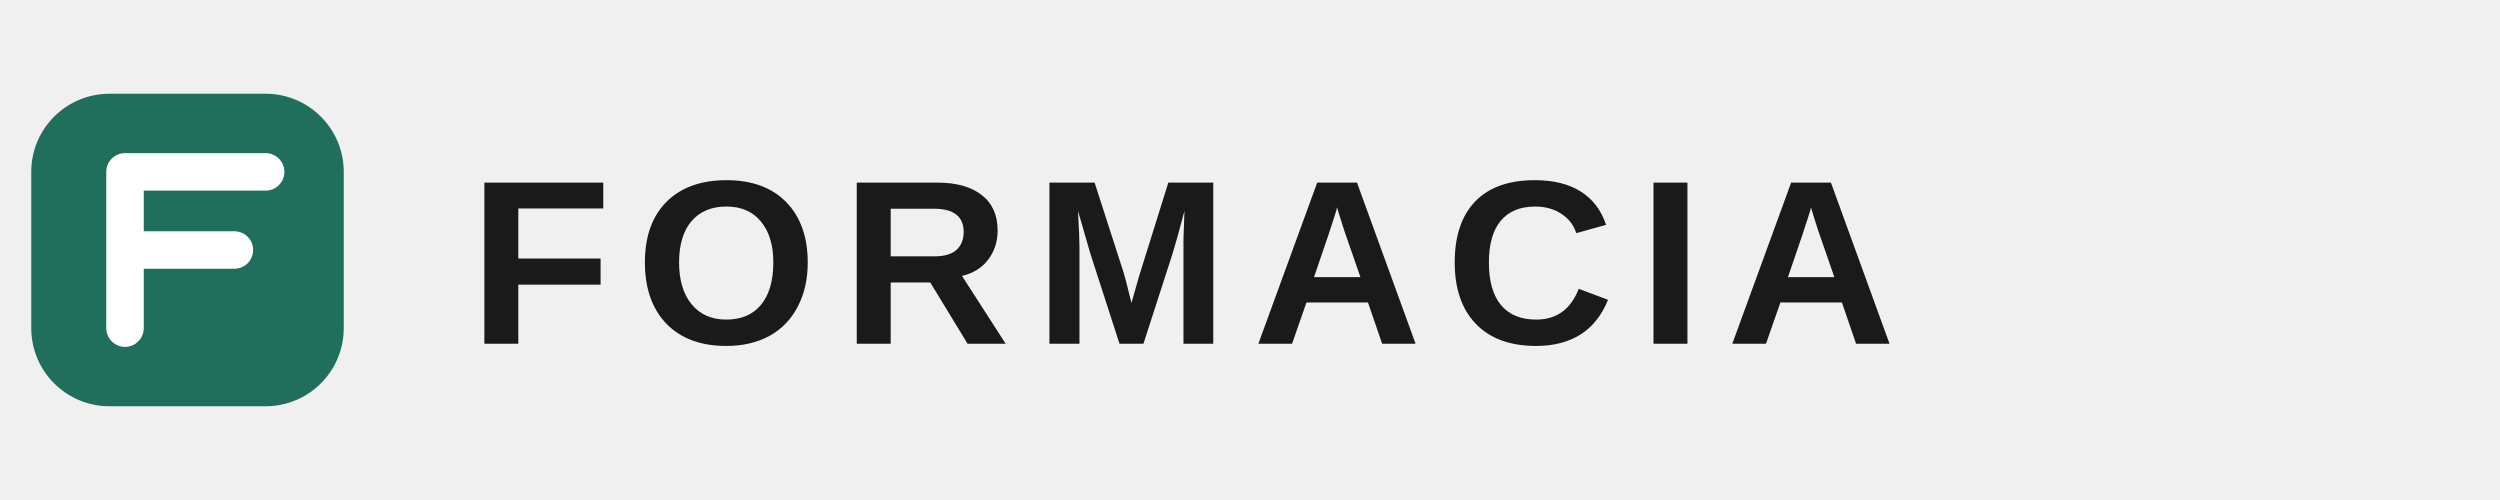
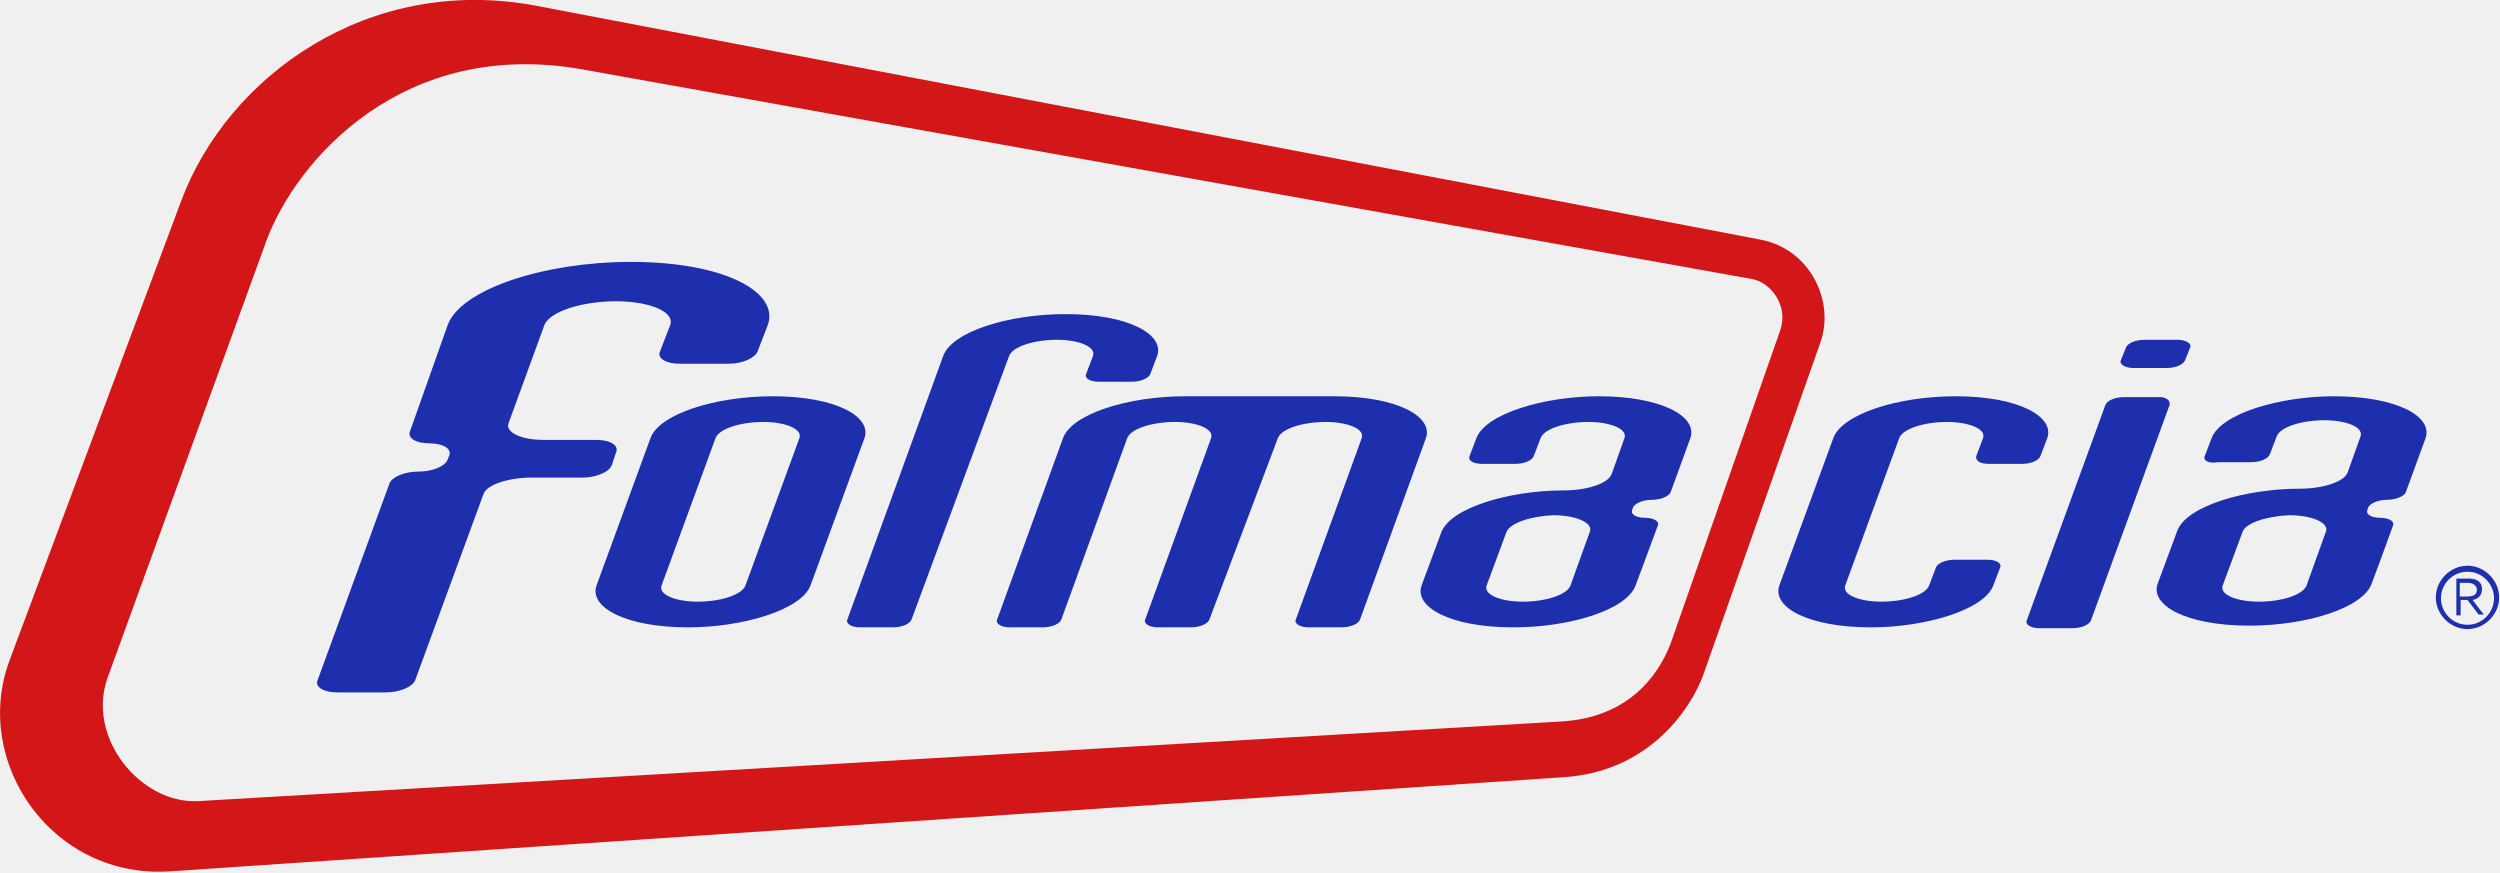
- <svg xmlns="http://www.w3.org/2000/svg" viewBox="0 0 160 32" role="img" aria-label="Formacia (заглушка)">
-   <rect x="2" y="6" width="20" height="20" rx="5" fill="#1f6f5c" />
-   <path d="M8 11h9M8 16h7M8 11v10" stroke="#fff" stroke-width="2.4" stroke-linecap="round" />
-   <text x="30" y="22" font-family="Arial, sans-serif" font-size="15" font-weight="700" letter-spacing="1.5" fill="#1a1a1a">FORMACIA</text>
+ <svg xmlns="http://www.w3.org/2000/svg" version="1.1" id="Слой_1" x="0px" y="0px" viewBox="0 0 292.1 101.9" style="enable-background:new 0 0 292.1 101.9;" xml:space="preserve">
+   <style type="text/css">
+ 	.st0{fill-rule:evenodd;clip-rule:evenodd;fill:#D31617;}
+ 	.st1{fill-rule:evenodd;clip-rule:evenodd;fill:#1D2FAD;}
+ 	.st2{fill:#1D2FAD;}
+ </style>
+   <g id="XMLID_494_">
+     <path id="XMLID_522_" class="st0" d="M68,8.1l136.7,24.5c2.2,0.4,4.3,3.1,3.3,6l-12.7,36.3c-1,2.8-4.1,8.9-12.9,9.4L23.2,93.6   C16.5,94,10,86.2,12.6,79.1l18.5-50.9C34.6,18.7,47.1,4.4,68,8.1z M62.8,0.7L205.7,28c5.8,1.1,8.7,7.2,7,12l-13.6,38.6   c-1.3,3.8-6.1,11.5-16.3,12.2L20,101.8C6.1,102.8-3.3,89.1,1.1,77.2l20.1-53.8C26.6,9,43-3.1,62.8,0.7z" />
+     <g id="XMLID_495_">
+       <path id="XMLID_509_" class="st1" d="M257.6,53.3l0.8-2.1c1.1-2.9,8-4.9,14.3-4.9c7.2,0,11.6,2.3,10.7,4.9l-2.3,6.3    c-0.2,0.5-1.2,0.9-2.2,0.9c-1,0-2,0.4-2.2,0.9l-0.1,0.3c-0.2,0.5,0.5,0.9,1.5,0.9c1,0,1.7,0.4,1.5,0.9l-1.6,4.4l-0.9,2.4    c-1,2.8-7.5,4.9-14.3,4.9c-7.4,0-11.6-2.4-10.7-4.9l2.3-6.2c1.1-2.9,8-4.9,14.3-4.9c2.7,0,5.2-0.8,5.6-1.9l1.5-4.2    c0.4-1.1-1.7-1.9-4.2-1.9c-2.7,0-5.2,0.8-5.6,1.9l-0.8,2.1c-0.2,0.5-1.1,0.9-2.2,0.9h-3.8C258,54.2,257.4,53.8,257.6,53.3z     M262,62.2l-2.3,6.2c-0.4,1.1,1.7,1.9,4.2,1.9c2.7,0,5.2-0.8,5.6-1.9l2.3-6.4c0.2-1-1.8-1.8-4.3-1.8    C264.9,60.3,262.3,61.1,262,62.2z M48.5,79.5c-0.3,0.7-1.7,1.4-3.4,1.4h-5.7c-1.7,0-2.6-0.7-2.3-1.4l8.4-23    c0.3-0.8,1.8-1.4,3.4-1.4c1.6,0,3.1-0.6,3.4-1.4l0.2-0.5c0.3-0.8-0.8-1.4-2.3-1.4c-1.6,0-2.6-0.6-2.3-1.4L52.3,38    c1.5-4.2,11.3-7.4,21.4-7.4c11.1,0,17.4,3.6,16,7.4l-1.2,3.1c-0.3,0.7-1.7,1.4-3.4,1.4h-5.7c-1.7,0-2.6-0.7-2.3-1.4l1.2-3.1    c0.6-1.6-2.5-2.8-6.3-2.8c-4,0-7.8,1.2-8.4,2.8l-4.2,11.5c-0.3,0.9,1.2,1.9,4.2,1.9h6.1c1.7,0,2.6,0.7,2.3,1.4l-0.5,1.5    c-0.4,1.1-2.4,1.5-3.3,1.5l-6.1,0c-2.6,0-5.2,0.8-5.6,1.9L48.5,79.5z M171.7,53.3l0.8-2.1c1.1-2.9,8-4.9,14.3-4.9    c7.2,0,11.6,2.3,10.7,4.9l-2.3,6.3c-0.2,0.5-1.2,0.9-2.2,0.9c-1,0-2,0.4-2.2,0.9l-0.1,0.3c-0.2,0.5,0.5,0.9,1.5,0.9    c1,0,1.7,0.4,1.5,0.9L192,66l-0.9,2.4c-1,2.8-7.5,4.9-14.3,4.9c-7.4,0-11.6-2.4-10.7-4.9l2.3-6.2c1.1-2.9,8-4.9,14.3-4.9    c2.7,0,5.2-0.8,5.6-1.9l1.5-4.2c0.4-1.1-1.7-1.9-4.2-1.9c-2.7,0-5.2,0.8-5.6,1.9l-0.8,2.1c-0.2,0.5-1.1,0.9-2.2,0.9h-3.8    C172.1,54.2,171.5,53.8,171.7,53.3z M176,62.2l-2.3,6.2c-0.4,1.1,1.7,1.9,4.2,1.9c2.7,0,5.2-0.8,5.6-1.9l2.3-6.4    c0.2-1-1.8-1.8-4.3-1.8C178.9,60.3,176.4,61.1,176,62.2z M106.5,72.4c-0.2,0.5-1.1,0.9-2.2,0.9h-3.8c-1.1,0-1.7-0.5-1.5-0.9    l11.2-30.8c1-2.8,7.5-4.9,14.3-4.9c7.4,0,11.6,2.4,10.7,4.9l-0.8,2.1c-0.2,0.5-1.1,0.9-2.2,0.9h-3.8c-1.2,0-1.7-0.5-1.5-0.9    l0.8-2.1c0.4-1.1-1.7-1.9-4.2-1.9c-2.7,0-5.2,0.8-5.6,1.9L106.5,72.4z M255.9,40.6l-0.6,1.5c-0.2,0.5-1.1,0.9-2.2,0.9h-3.8    c-1.1,0-1.7-0.5-1.5-0.9l0.6-1.5c0.2-0.5,1.1-0.9,2.2-0.9h3.8C255.5,39.7,256.1,40.2,255.9,40.6z M141.3,72.4    c-0.2,0.5-1.1,0.9-2.2,0.9h-3.8c-1.1,0-1.7-0.5-1.5-0.9l7.7-21.2c0.4-1.1-1.7-1.9-4.2-1.9c-2.7,0-5.2,0.8-5.6,1.9l-7.7,21.2    c-0.2,0.5-1.1,0.9-2.2,0.9h-3.8c-1.1,0-1.7-0.5-1.5-0.9l7.7-21.2c1-2.8,7.5-4.9,14.3-4.9h17.4c7.4,0,11.6,2.4,10.7,4.9l-7.7,21.2    c-0.2,0.5-1.1,0.9-2.2,0.9h-3.8c-1.1,0-1.7-0.5-1.5-0.9l7.7-21.2c0.4-1.1-1.7-1.9-4.2-1.9c-2.7,0-5.2,0.8-5.6,1.9L141.3,72.4z     M230.9,53.3l0.8-2.1c0.4-1.1-1.7-1.9-4.2-1.9c-2.7,0-5.2,0.8-5.6,1.9l-6.3,17.2c-0.4,1.1,1.7,1.9,4.2,1.9c2.7,0,5.2-0.8,5.6-1.9    l0.8-2.1c0.2-0.5,1.1-0.9,2.2-0.9h3.8c1.2,0,1.7,0.5,1.5,0.9l-0.8,2.1c-1.1,2.9-8,4.9-14.3,4.9c-7.2,0-11.6-2.3-10.7-4.9l6.3-17.2    c1-2.8,7.5-4.9,14.3-4.9c7.4,0,11.6,2.4,10.7,4.9l-0.8,2.1c-0.2,0.5-1.1,0.9-2.2,0.9h-3.8C231.3,54.2,230.8,53.8,230.9,53.3z     M93.4,51.2c0.4-1.1-1.7-1.9-4.2-1.9c-2.7,0-5.2,0.8-5.6,1.9l-6.3,17.2c-0.4,1.1,1.7,1.9,4.2,1.9c2.7,0,5.2-0.8,5.6-1.9L93.4,51.2    z M94.7,68.4c-1.1,2.9-8,4.9-14.3,4.9c-7.2,0-11.6-2.3-10.7-4.9L76,51.2c1-2.8,7.5-4.9,14.3-4.9c7.4,0,11.6,2.4,10.7,4.9    L94.7,68.4z M253.5,47.3l-9.2,25.2c-0.2,0.5-1.1,0.9-2.2,0.9h-3.8c-1.1,0-1.7-0.5-1.5-0.9l9.2-25.2c0.2-0.5,1.1-0.9,2.2-0.9h3.8    C253.1,46.3,253.6,46.8,253.5,47.3z" />
+       <g id="XMLID_496_">
+         <g>
+           <path id="XMLID_37_" class="st2" d="M288.3,66.1c2,0,3.7,1.7,3.7,3.7s-1.7,3.7-3.7,3.7s-3.7-1.7-3.7-3.7S286.3,66.1,288.3,66.1z       M288.3,73c1.7,0,3.1-1.4,3.1-3.1c0-1.7-1.4-3.1-3.1-3.1c-1.7,0-3.1,1.4-3.1,3.1C285.2,71.6,286.6,73,288.3,73z M287.5,71.9H287      v-4.3h1.5c1,0,1.5,0.5,1.5,1.2c0,0.8-0.5,1.2-1.1,1.3l1.3,1.7h-0.6l-1.3-1.7h-0.8V71.9z M287.5,69.7h0.7c0.6,0,1.2-0.1,1.2-0.8      c0-0.5-0.5-0.8-1-0.8h-1V69.7z" />
+         </g>
+       </g>
+     </g>
+   </g>
</svg>
